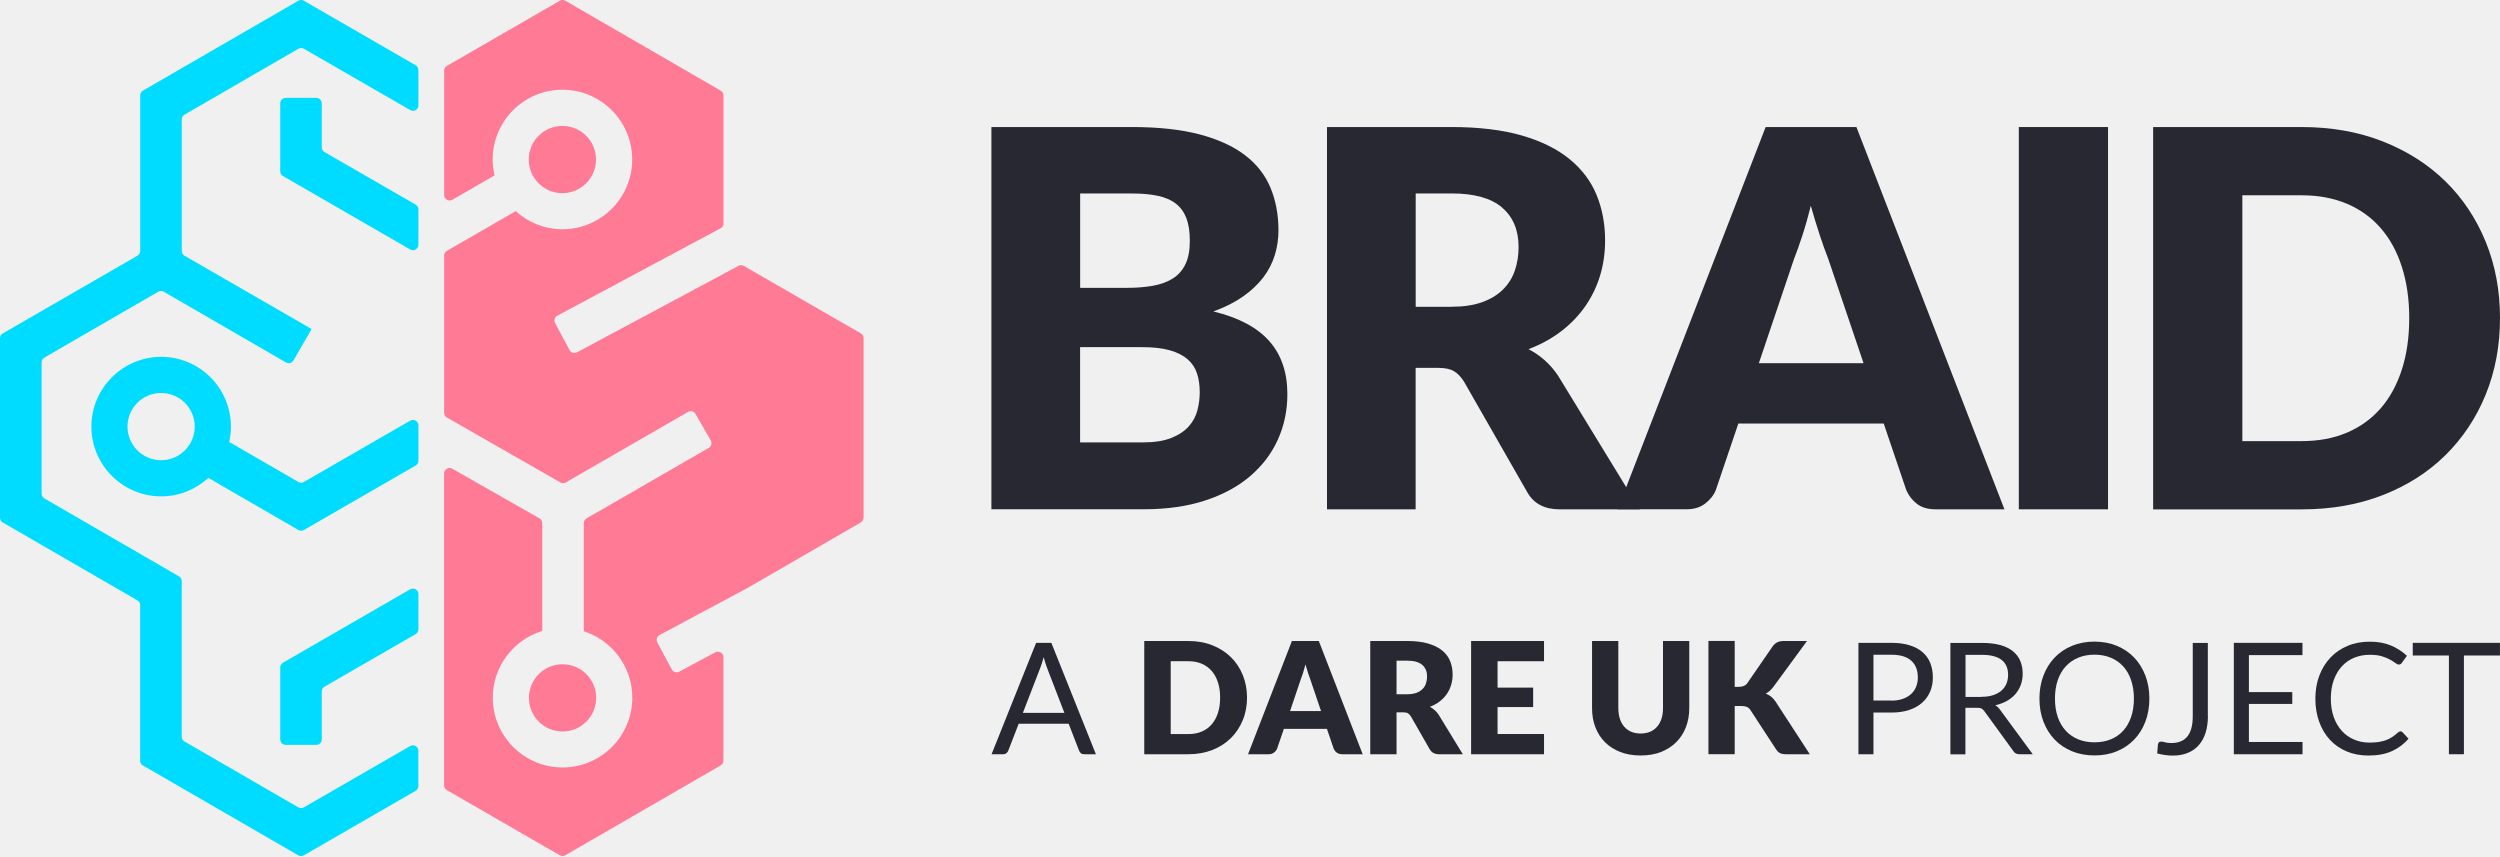
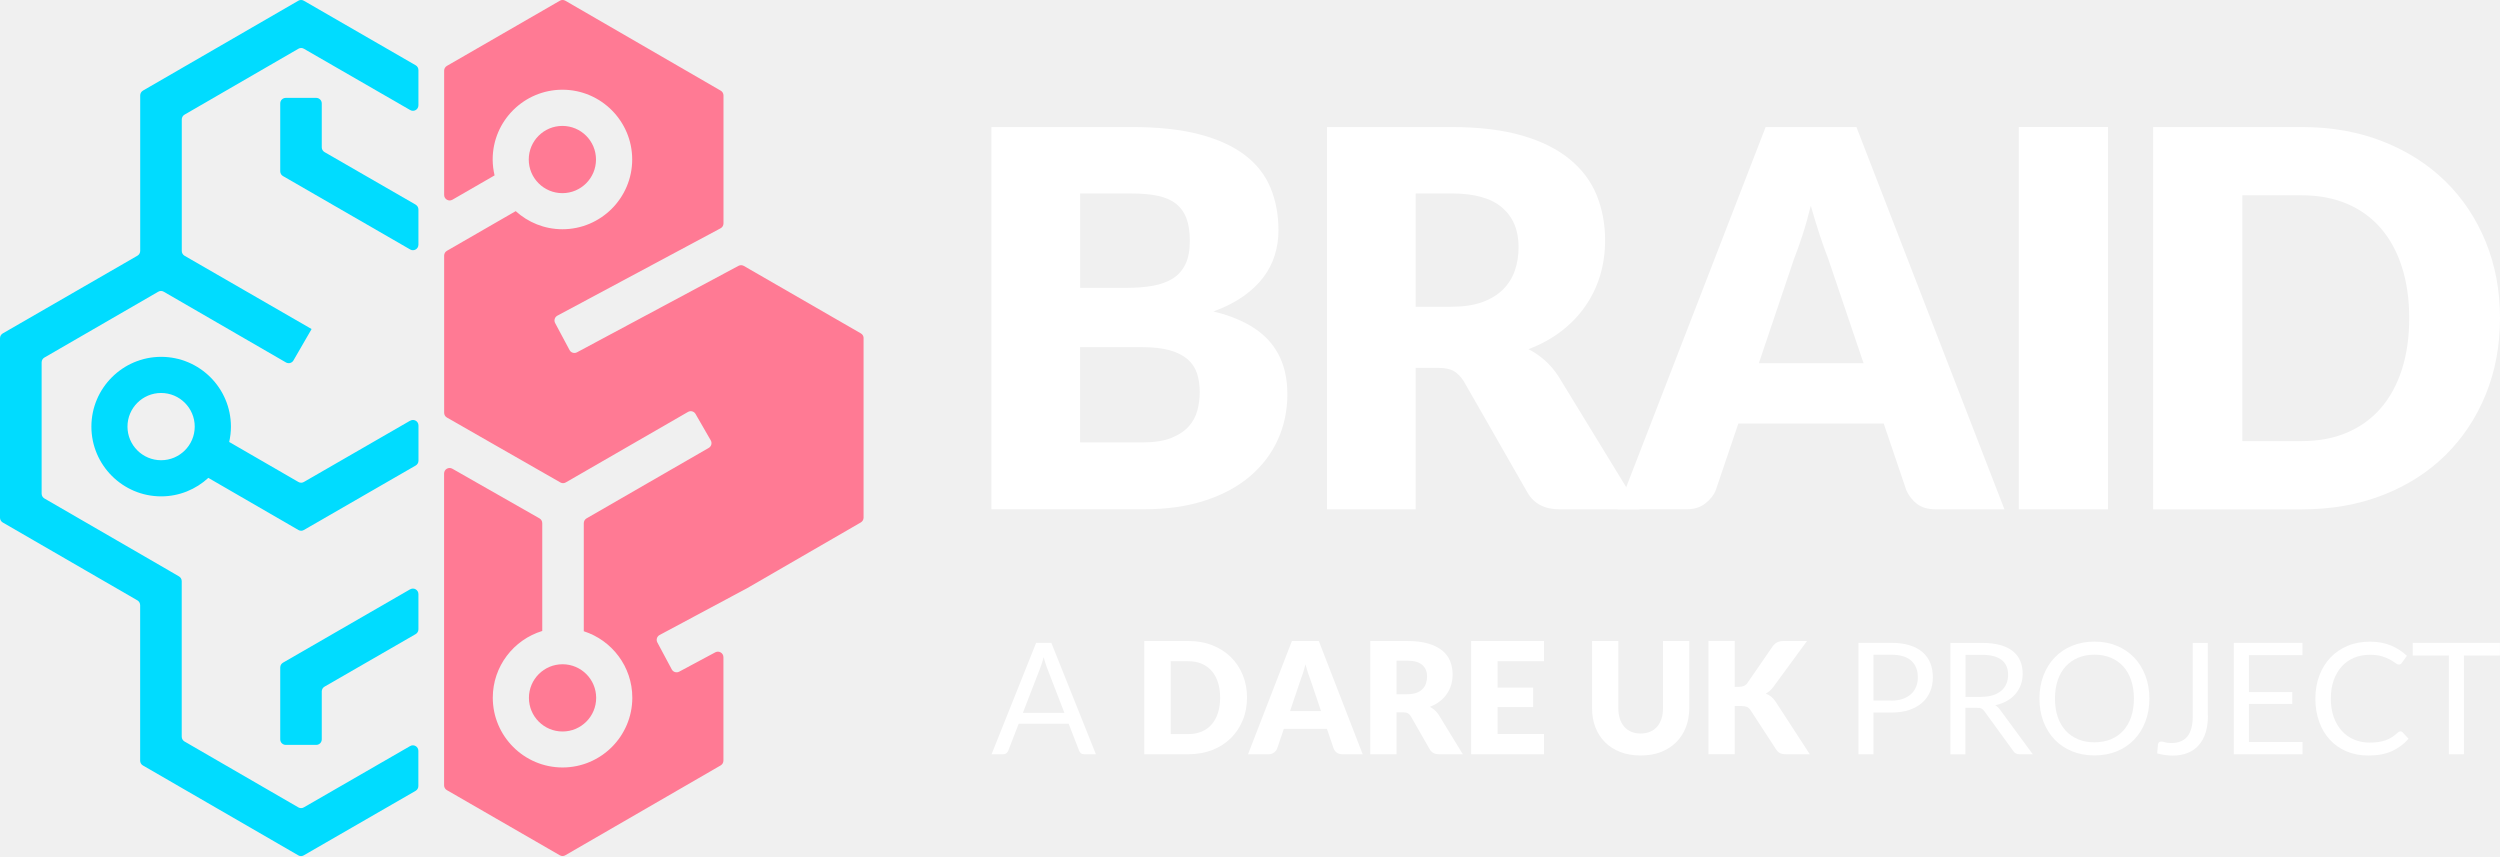
<svg xmlns="http://www.w3.org/2000/svg" id="Layer_2" data-name="Layer 2" viewBox="0 0 446.14 152.79">
  <defs>
    <style>
      .cls-1 {
-         fill: #282832;
+         fill: #ffffff;
      }

      .cls-2 {
        fill: #ff7a94;
      }

      .cls-3 {
        fill: #00dcff;
      }
    </style>
  </defs>
  <g id="Layer_1-2" data-name="Layer 1">
    <g>
      <g>
        <g>
          <path class="cls-1" d="M202.03,22.67c4.71,0,8.72.44,12.03,1.31,3.31.87,6.01,2.11,8.1,3.7s3.61,3.53,4.56,5.81c.95,2.28,1.43,4.82,1.43,7.63,0,1.53-.22,3-.66,4.42-.44,1.42-1.12,2.75-2.06,3.98-.94,1.23-2.14,2.36-3.6,3.39-1.47,1.03-3.23,1.92-5.29,2.67,4.5,1.09,7.82,2.86,9.97,5.29,2.15,2.43,3.23,5.59,3.23,9.46,0,2.9-.56,5.6-1.69,8.1-1.12,2.5-2.77,4.67-4.94,6.53-2.17,1.86-4.85,3.31-8.03,4.35-3.18,1.05-6.82,1.57-10.91,1.57h-27.25V22.67h25.09ZM192.76,34.52v16.85h8.24c1.75,0,3.32-.12,4.73-.37,1.4-.25,2.6-.69,3.58-1.31.98-.62,1.73-1.48,2.25-2.57.52-1.09.77-2.47.77-4.12s-.2-2.97-.61-4.05c-.41-1.08-1.03-1.94-1.87-2.6-.84-.66-1.91-1.12-3.21-1.4-1.3-.28-2.83-.42-4.61-.42h-9.27ZM203.9,78.95c2.09,0,3.8-.26,5.13-.8,1.33-.53,2.36-1.22,3.11-2.06s1.26-1.79,1.54-2.86c.28-1.06.42-2.14.42-3.23,0-1.25-.16-2.37-.49-3.37-.33-1-.89-1.84-1.69-2.53-.8-.69-1.85-1.22-3.16-1.59-1.31-.37-2.97-.56-4.96-.56h-11.05v17h11.14Z" />
          <path class="cls-1" d="M292.62,90.89h-14.33c-2.65,0-4.56-1-5.71-3l-11.33-19.8c-.53-.84-1.12-1.46-1.78-1.85-.66-.39-1.59-.59-2.81-.59h-4.03v25.24h-15.82V22.67h22.19c4.93,0,9.14.51,12.62,1.52,3.48,1.01,6.32,2.43,8.52,4.24,2.2,1.81,3.8,3.95,4.8,6.41,1,2.47,1.5,5.15,1.5,8.05,0,2.22-.3,4.31-.89,6.27-.59,1.97-1.47,3.78-2.62,5.45-1.16,1.67-2.58,3.16-4.28,4.47-1.7,1.31-3.66,2.39-5.88,3.23,1.03.53,2,1.19,2.9,1.99s1.72,1.74,2.43,2.83l14.51,23.74ZM259.01,54.74c2.15,0,3.99-.27,5.5-.82,1.51-.55,2.75-1.3,3.72-2.27s1.67-2.1,2.11-3.39c.44-1.29.66-2.69.66-4.19,0-3-.98-5.34-2.93-7.02-1.95-1.69-4.97-2.53-9.06-2.53h-6.37v20.23h6.37Z" />
          <path class="cls-1" d="M357.7,90.89h-12.27c-1.37,0-2.48-.32-3.32-.96-.84-.64-1.48-1.46-1.92-2.46l-4.03-11.89h-25.94l-4.03,11.89c-.34.87-.96,1.66-1.85,2.36-.89.7-1.99,1.05-3.3,1.05h-12.36l26.41-68.21h16.2l26.41,68.21ZM332.56,64.81l-6.32-18.68c-.47-1.19-.97-2.58-1.5-4.19-.53-1.61-1.06-3.35-1.59-5.22-.47,1.9-.97,3.67-1.5,5.29-.53,1.62-1.03,3.03-1.5,4.21l-6.27,18.59h18.68Z" />
          <path class="cls-1" d="M376.19,90.89h-15.92V22.67h15.92v68.21Z" />
          <path class="cls-1" d="M446.14,56.76c0,4.93-.85,9.48-2.55,13.65-1.7,4.17-4.1,7.77-7.19,10.82-3.09,3.04-6.81,5.42-11.17,7.12-4.35,1.7-9.18,2.55-14.49,2.55h-26.5V22.67h26.5c5.31,0,10.14.86,14.49,2.57,4.35,1.72,8.08,4.09,11.17,7.12,3.09,3.03,5.48,6.62,7.19,10.79,1.7,4.17,2.55,8.7,2.55,13.6ZM429.94,56.76c0-3.37-.44-6.41-1.31-9.13-.87-2.72-2.13-5.02-3.77-6.91-1.64-1.89-3.64-3.34-6.02-4.35-2.37-1.01-5.07-1.52-8.1-1.52h-10.58v43.87h10.58c3.03,0,5.73-.51,8.1-1.52,2.37-1.01,4.38-2.47,6.02-4.35,1.64-1.89,2.89-4.19,3.77-6.91.87-2.72,1.31-5.77,1.31-9.18Z" />
        </g>
        <g>
          <path class="cls-1" d="M195.56,134.6h-2.08c-.24,0-.43-.06-.58-.18-.15-.12-.26-.27-.33-.46l-1.86-4.8h-8.92l-1.86,4.8c-.06.17-.16.31-.32.44-.16.13-.35.2-.58.2h-2.08l7.95-19.88h2.72l7.95,19.88h0ZM189.95,127.22l-3.12-8.09c-.09-.24-.19-.52-.29-.84-.1-.32-.2-.66-.29-1.02-.2.75-.39,1.37-.59,1.87l-3.12,8.07h7.42-.01Z" />
          <path class="cls-1" d="M222.54,124.48c0,1.46-.25,2.81-.76,4.04s-1.21,2.3-2.13,3.21c-.92.9-2.02,1.61-3.31,2.11s-2.72.76-4.29.76h-7.85v-20.21h7.85c1.57,0,3,.25,4.29.76,1.29.51,2.39,1.21,3.31,2.11.92.9,1.62,1.96,2.13,3.2.5,1.24.76,2.58.76,4.03h0ZM217.74,124.48c0-1-.13-1.9-.39-2.7s-.63-1.48-1.11-2.04c-.49-.56-1.08-.99-1.78-1.29-.7-.3-1.5-.45-2.4-.45h-3.14v13h3.14c.9,0,1.7-.15,2.4-.45s1.3-.73,1.78-1.29.86-1.24,1.11-2.04c.26-.8.39-1.71.39-2.72h0Z" />
          <path class="cls-1" d="M243.19,134.6h-3.63c-.4,0-.73-.09-.99-.28s-.44-.43-.57-.73l-1.2-3.52h-7.69l-1.2,3.52c-.1.26-.28.49-.55.7-.27.21-.59.31-.98.31h-3.66l7.83-20.21h4.8l7.83,20.21h0ZM235.74,126.88l-1.87-5.53c-.14-.35-.29-.77-.44-1.24-.16-.48-.31-.99-.47-1.55-.14.57-.29,1.09-.44,1.57s-.31.9-.44,1.25l-1.86,5.51h5.54Z" />
          <path class="cls-1" d="M261.07,134.6h-4.24c-.79,0-1.35-.29-1.69-.89l-3.36-5.87c-.16-.25-.33-.43-.53-.55-.2-.12-.47-.17-.83-.17h-1.2v7.48h-4.69v-20.21h6.58c1.46,0,2.71.15,3.74.45,1.03.3,1.87.72,2.52,1.25.65.53,1.13,1.17,1.42,1.9.29.73.44,1.52.44,2.39,0,.66-.09,1.28-.27,1.86-.17.58-.43,1.12-.78,1.62-.34.5-.77.94-1.27,1.32-.5.39-1.09.7-1.74.96.31.16.59.35.86.59.27.24.51.51.72.84l4.3,7.03h0ZM251.12,123.89c.64,0,1.18-.08,1.63-.24.45-.16.81-.39,1.1-.68s.5-.62.62-1,.2-.8.2-1.24c0-.89-.29-1.58-.87-2.08-.58-.5-1.47-.75-2.69-.75h-1.89v5.99h1.89Z" />
          <path class="cls-1" d="M267.25,117.99v4.72h6.35v3.47h-6.35v4.81h8.29v3.61h-13.01v-20.21h13.01v3.61h-8.29Z" />
          <path class="cls-1" d="M292.77,130.9c.63,0,1.19-.1,1.69-.31.5-.21.91-.51,1.25-.9.34-.39.6-.86.79-1.42s.27-1.2.27-1.91v-11.97h4.69v11.97c0,1.24-.2,2.38-.6,3.41s-.98,1.93-1.73,2.68c-.75.75-1.66,1.33-2.73,1.75-1.07.42-2.28.62-3.62.62s-2.56-.21-3.63-.62c-1.07-.42-1.99-1-2.73-1.75-.75-.75-1.32-1.64-1.72-2.68-.4-1.03-.59-2.17-.59-3.41v-11.97h4.69v11.96c0,.71.09,1.35.27,1.91s.44,1.03.79,1.43c.34.39.76.69,1.25.9.5.21,1.06.31,1.69.31h-.01Z" />
          <path class="cls-1" d="M309.56,122.57h.75c.69,0,1.2-.22,1.5-.65l4.55-6.6c.27-.35.55-.59.87-.73s.69-.2,1.16-.2h4.08l-5.99,8.17c-.43.57-.88.97-1.37,1.22.35.13.67.31.96.54.29.23.55.53.8.9l6.1,9.38h-4.19c-.27,0-.5-.02-.69-.06-.19-.03-.35-.09-.49-.17-.14-.08-.26-.16-.36-.27-.1-.1-.2-.23-.29-.37l-4.58-7.03c-.17-.26-.38-.44-.63-.55-.25-.1-.6-.16-1.03-.16h-1.14v8.6h-4.69v-20.21h4.69v8.18h0Z" />
          <path class="cls-1" d="M337.52,114.72c1.26,0,2.35.14,3.28.44.93.29,1.7.7,2.31,1.24s1.07,1.18,1.37,1.94.45,1.61.45,2.54-.16,1.77-.49,2.54c-.32.77-.8,1.43-1.42,1.98-.62.55-1.4.99-2.32,1.3s-1.98.46-3.18.46h-3.19v7.44h-2.68v-19.88h5.87ZM337.52,125.03c.77,0,1.44-.1,2.03-.31.59-.2,1.08-.49,1.48-.85.4-.36.7-.8.91-1.31s.31-1.07.31-1.68c0-1.26-.39-2.26-1.17-2.97s-1.97-1.07-3.56-1.07h-3.19v8.18h3.19Z" />
          <path class="cls-1" d="M362.76,134.6h-2.39c-.49,0-.85-.19-1.08-.57l-5.16-7.1c-.16-.22-.32-.38-.51-.48-.18-.1-.46-.14-.84-.14h-2.04v8.3h-2.68v-19.88h5.62c1.26,0,2.34.13,3.26.38s1.67.62,2.27,1.1c.59.48,1.04,1.06,1.32,1.74.29.68.43,1.44.43,2.28,0,.7-.11,1.36-.33,1.97-.22.61-.54,1.16-.96,1.65-.42.49-.94.9-1.54,1.24-.61.34-1.29.6-2.06.77.34.2.64.48.89.85l5.8,7.89h0ZM353.58,124.35c.78,0,1.46-.09,2.06-.28.59-.19,1.1-.46,1.5-.8s.7-.76.91-1.24c.2-.48.31-1.01.31-1.59,0-1.18-.39-2.08-1.17-2.68s-1.94-.9-3.49-.9h-2.94v7.51h2.83,0Z" />
          <path class="cls-1" d="M383.57,124.67c0,1.49-.24,2.85-.71,4.1-.47,1.24-1.14,2.32-2,3.21-.86.9-1.89,1.59-3.1,2.09s-2.54.74-4,.74-2.8-.25-4-.74c-1.2-.5-2.23-1.19-3.1-2.09-.86-.9-1.52-1.97-2-3.21-.47-1.24-.71-2.61-.71-4.1s.24-2.85.71-4.1c.47-1.24,1.14-2.32,2-3.22.86-.9,1.89-1.6,3.1-2.1,1.2-.5,2.54-.75,4-.75s2.8.25,4,.75c1.21.5,2.24,1.2,3.1,2.1s1.52,1.98,2,3.22c.47,1.24.71,2.61.71,4.1ZM380.81,124.67c0-1.22-.17-2.32-.5-3.29-.33-.97-.8-1.79-1.41-2.46-.61-.67-1.35-1.18-2.22-1.55-.87-.36-1.84-.54-2.91-.54s-2.03.18-2.9.54c-.87.36-1.61.88-2.23,1.55-.62.67-1.09,1.49-1.42,2.46s-.5,2.07-.5,3.29.17,2.32.5,3.28c.33.96.81,1.78,1.42,2.45.61.67,1.36,1.18,2.23,1.54.87.36,1.84.53,2.9.53s2.04-.18,2.91-.53c.87-.36,1.61-.87,2.22-1.54.61-.67,1.08-1.49,1.41-2.45.33-.96.5-2.06.5-3.28Z" />
          <path class="cls-1" d="M394.02,127.74c0,1.11-.14,2.1-.41,2.99-.27.88-.68,1.62-1.21,2.23-.53.61-1.18,1.07-1.96,1.39-.78.32-1.67.49-2.68.49-.92,0-1.85-.13-2.8-.39.02-.27.04-.53.07-.8s.05-.53.07-.79c.02-.16.08-.28.17-.38s.25-.14.45-.14c.17,0,.39.04.66.13.27.08.64.13,1.1.13.61,0,1.16-.09,1.63-.28.48-.18.88-.47,1.21-.86.32-.39.57-.88.74-1.49.17-.61.25-1.32.25-2.16v-13.07h2.69v13.01h0Z" />
          <path class="cls-1" d="M410.9,132.41v2.19h-12.26v-19.88h12.25v2.19h-9.56v6.6h7.74v2.11h-7.74v6.79h9.57Z" />
          <path class="cls-1" d="M428.36,130.5c.15,0,.28.06.39.18l1.07,1.15c-.81.94-1.8,1.68-2.96,2.21-1.16.53-2.56.79-4.21.79-1.43,0-2.72-.25-3.89-.74-1.17-.5-2.16-1.19-2.98-2.08-.83-.9-1.46-1.96-1.91-3.21-.45-1.25-.68-2.62-.68-4.12s.24-2.87.71-4.12c.47-1.25,1.14-2.32,1.99-3.22.85-.9,1.88-1.59,3.07-2.09,1.2-.5,2.51-.74,3.96-.74s2.66.23,3.75.68c1.08.45,2.03,1.07,2.86,1.84l-.89,1.24c-.06.09-.13.17-.21.23-.09.06-.21.09-.35.09-.17,0-.37-.09-.61-.27s-.55-.38-.94-.6c-.39-.22-.87-.42-1.46-.6s-1.3-.27-2.15-.27c-1.03,0-1.96.18-2.82.53-.85.36-1.58.87-2.2,1.55-.62.68-1.09,1.5-1.44,2.47-.34.97-.51,2.07-.51,3.29s.18,2.34.53,3.31c.36.97.84,1.79,1.46,2.46.61.67,1.34,1.18,2.18,1.53.84.35,1.74.53,2.71.53.59,0,1.13-.03,1.6-.1.47-.07.92-.18,1.32-.32.4-.15.78-.33,1.13-.56.35-.23.69-.5,1.03-.81.16-.14.31-.21.47-.21h0Z" />
          <path class="cls-1" d="M446.14,116.98h-6.44v17.62h-2.68v-17.62h-6.45v-2.26h15.56v2.26h0Z" />
        </g>
      </g>
      <g>
        <g>
          <path class="cls-3" d="M74.18,11.65L54.22.13c-.3-.18-.68-.18-.98,0l-27.73,16.04c-.3.18-.49.5-.49.85v27.76c0,.35-.19.68-.49.85L.49,59.5c-.3.18-.49.5-.49.85v32.04c0,.35.19.68.49.85l24.03,13.9c.3.18.49.5.49.85v27.76c0,.35.19.68.49.85l27.73,16.04c.3.18.68.18.98,0l19.96-11.51c.3-.18.49-.5.49-.85v-6.29c0-.76-.82-1.23-1.47-.85l-18.97,10.94c-.3.18-.68.18-.98,0l-20.32-11.76c-.3-.18-.49-.5-.49-.85v-27.76c0-.35-.19-.68-.49-.85l-1.36-.79h0s-.37-.22-.37-.22l-22.29-12.9c-.3-.18-.49-.5-.49-.85v-23.44c0-.35.19-.68.49-.85l20.32-11.75c.3-.18.68-.18.98,0l21.81,12.62c.47.27,1.07.11,1.34-.36l3.22-5.57h-.02s.02-.04.02-.04l-22.66-13.07c-.3-.18-.49-.5-.49-.85v-23.48c0-.35.19-.68.49-.85l20.32-11.76c.3-.18.68-.18.98,0l18.97,10.94c.66.38,1.47-.09,1.47-.85v-6.29c0-.35-.19-.68-.49-.85Z" />
          <path class="cls-3" d="M73.2,105.16l-22.7,13.1c-.3.18-.49.5-.49.85v12.84c0,.54.44.98.98.98h5.45c.54,0,.98-.44.98-.98v-8.56c0-.35.19-.68.49-.85l16.27-9.38c.3-.18.49-.5.49-.85v-6.29c0-.76-.82-1.23-1.47-.85Z" />
          <path class="cls-3" d="M74.18,36.52l-16.27-9.38c-.3-.18-.49-.5-.49-.85v-7.84c0-.54-.44-.98-.98-.98h-5.45c-.54,0-.98.44-.98.98v12.12c0,.35.19.68.49.85l22.7,13.1c.66.38,1.47-.1,1.47-.85v-6.29c0-.35-.19-.68-.49-.85Z" />
          <path class="cls-3" d="M73.2,75.07l-18.97,10.94c-.3.18-.68.18-.98,0l-12.35-7.14c.2-.88.31-1.79.31-2.74,0-6.87-5.59-12.45-12.45-12.45s-12.45,5.59-12.45,12.45,5.59,12.45,12.45,12.45c3.25,0,6.2-1.26,8.42-3.3l16.07,9.3c.3.18.68.18.98,0l19.96-11.51c.3-.18.49-.5.49-.85v-6.29c0-.76-.82-1.23-1.47-.85ZM28.75,82.13c-3.31,0-6-2.69-6-6s2.69-6,6-6,6,2.69,6,6-2.69,6-6,6Z" />
        </g>
        <g>
          <circle class="cls-2" cx="100.39" cy="124.54" r="6" />
          <path class="cls-2" d="M154.12,60.35c0-.35-.19-.68-.49-.85l-20.88-12.04c-.29-.17-.66-.18-.96-.02l-28.82,15.43c-.48.26-1.08.08-1.33-.4l-2.57-4.81c-.26-.48-.08-1.07.4-1.33l29.12-15.59c.32-.17.52-.5.52-.87v-22.84c0-.35-.19-.68-.49-.85L100.89.13c-.3-.18-.68-.18-.98,0l-20.16,11.63c-.3.18-.49.5-.49.85v22.18c0,.76.82,1.23,1.48.85l7.52-4.34c-.21-.91-.34-1.86-.34-2.84,0-6.87,5.59-12.45,12.45-12.45s12.45,5.59,12.45,12.45-5.59,12.45-12.45,12.45c-3.21,0-6.13-1.23-8.34-3.23l-12.28,7.08c-.3.18-.49.5-.49.85v28.05c0,.35.19.68.49.85l20.24,11.58c.3.18.68.18.98,0l21.81-12.58c.47-.27,1.07-.11,1.34.36l2.72,4.72c.27.47.11,1.07-.36,1.34l-21.81,12.58c-.3.18-.49.5-.49.85v19.29c5.02,1.61,8.66,6.31,8.66,11.86,0,6.87-5.59,12.45-12.45,12.45s-12.45-5.59-12.45-12.45c0-5.6,3.72-10.35,8.83-11.91v-19.24c0-.35-.19-.68-.49-.85l-15.55-8.86c-.66-.38-1.48.09-1.48.85v55.65c0,.35.19.68.49.85l20.16,11.63c.3.18.68.18.98,0l27.73-16.04c.3-.18.49-.5.49-.85v-18.46c0-.74-.79-1.22-1.45-.87l-6.44,3.45c-.48.26-1.07.08-1.33-.4l-2.57-4.81c-.26-.48-.08-1.07.4-1.33l15.68-8.39,20.23-11.7c.3-.18.49-.5.49-.85v-32.04Z" />
          <circle class="cls-2" cx="100.36" cy="28.47" r="6" />
        </g>
      </g>
    </g>
  </g>
</svg>
